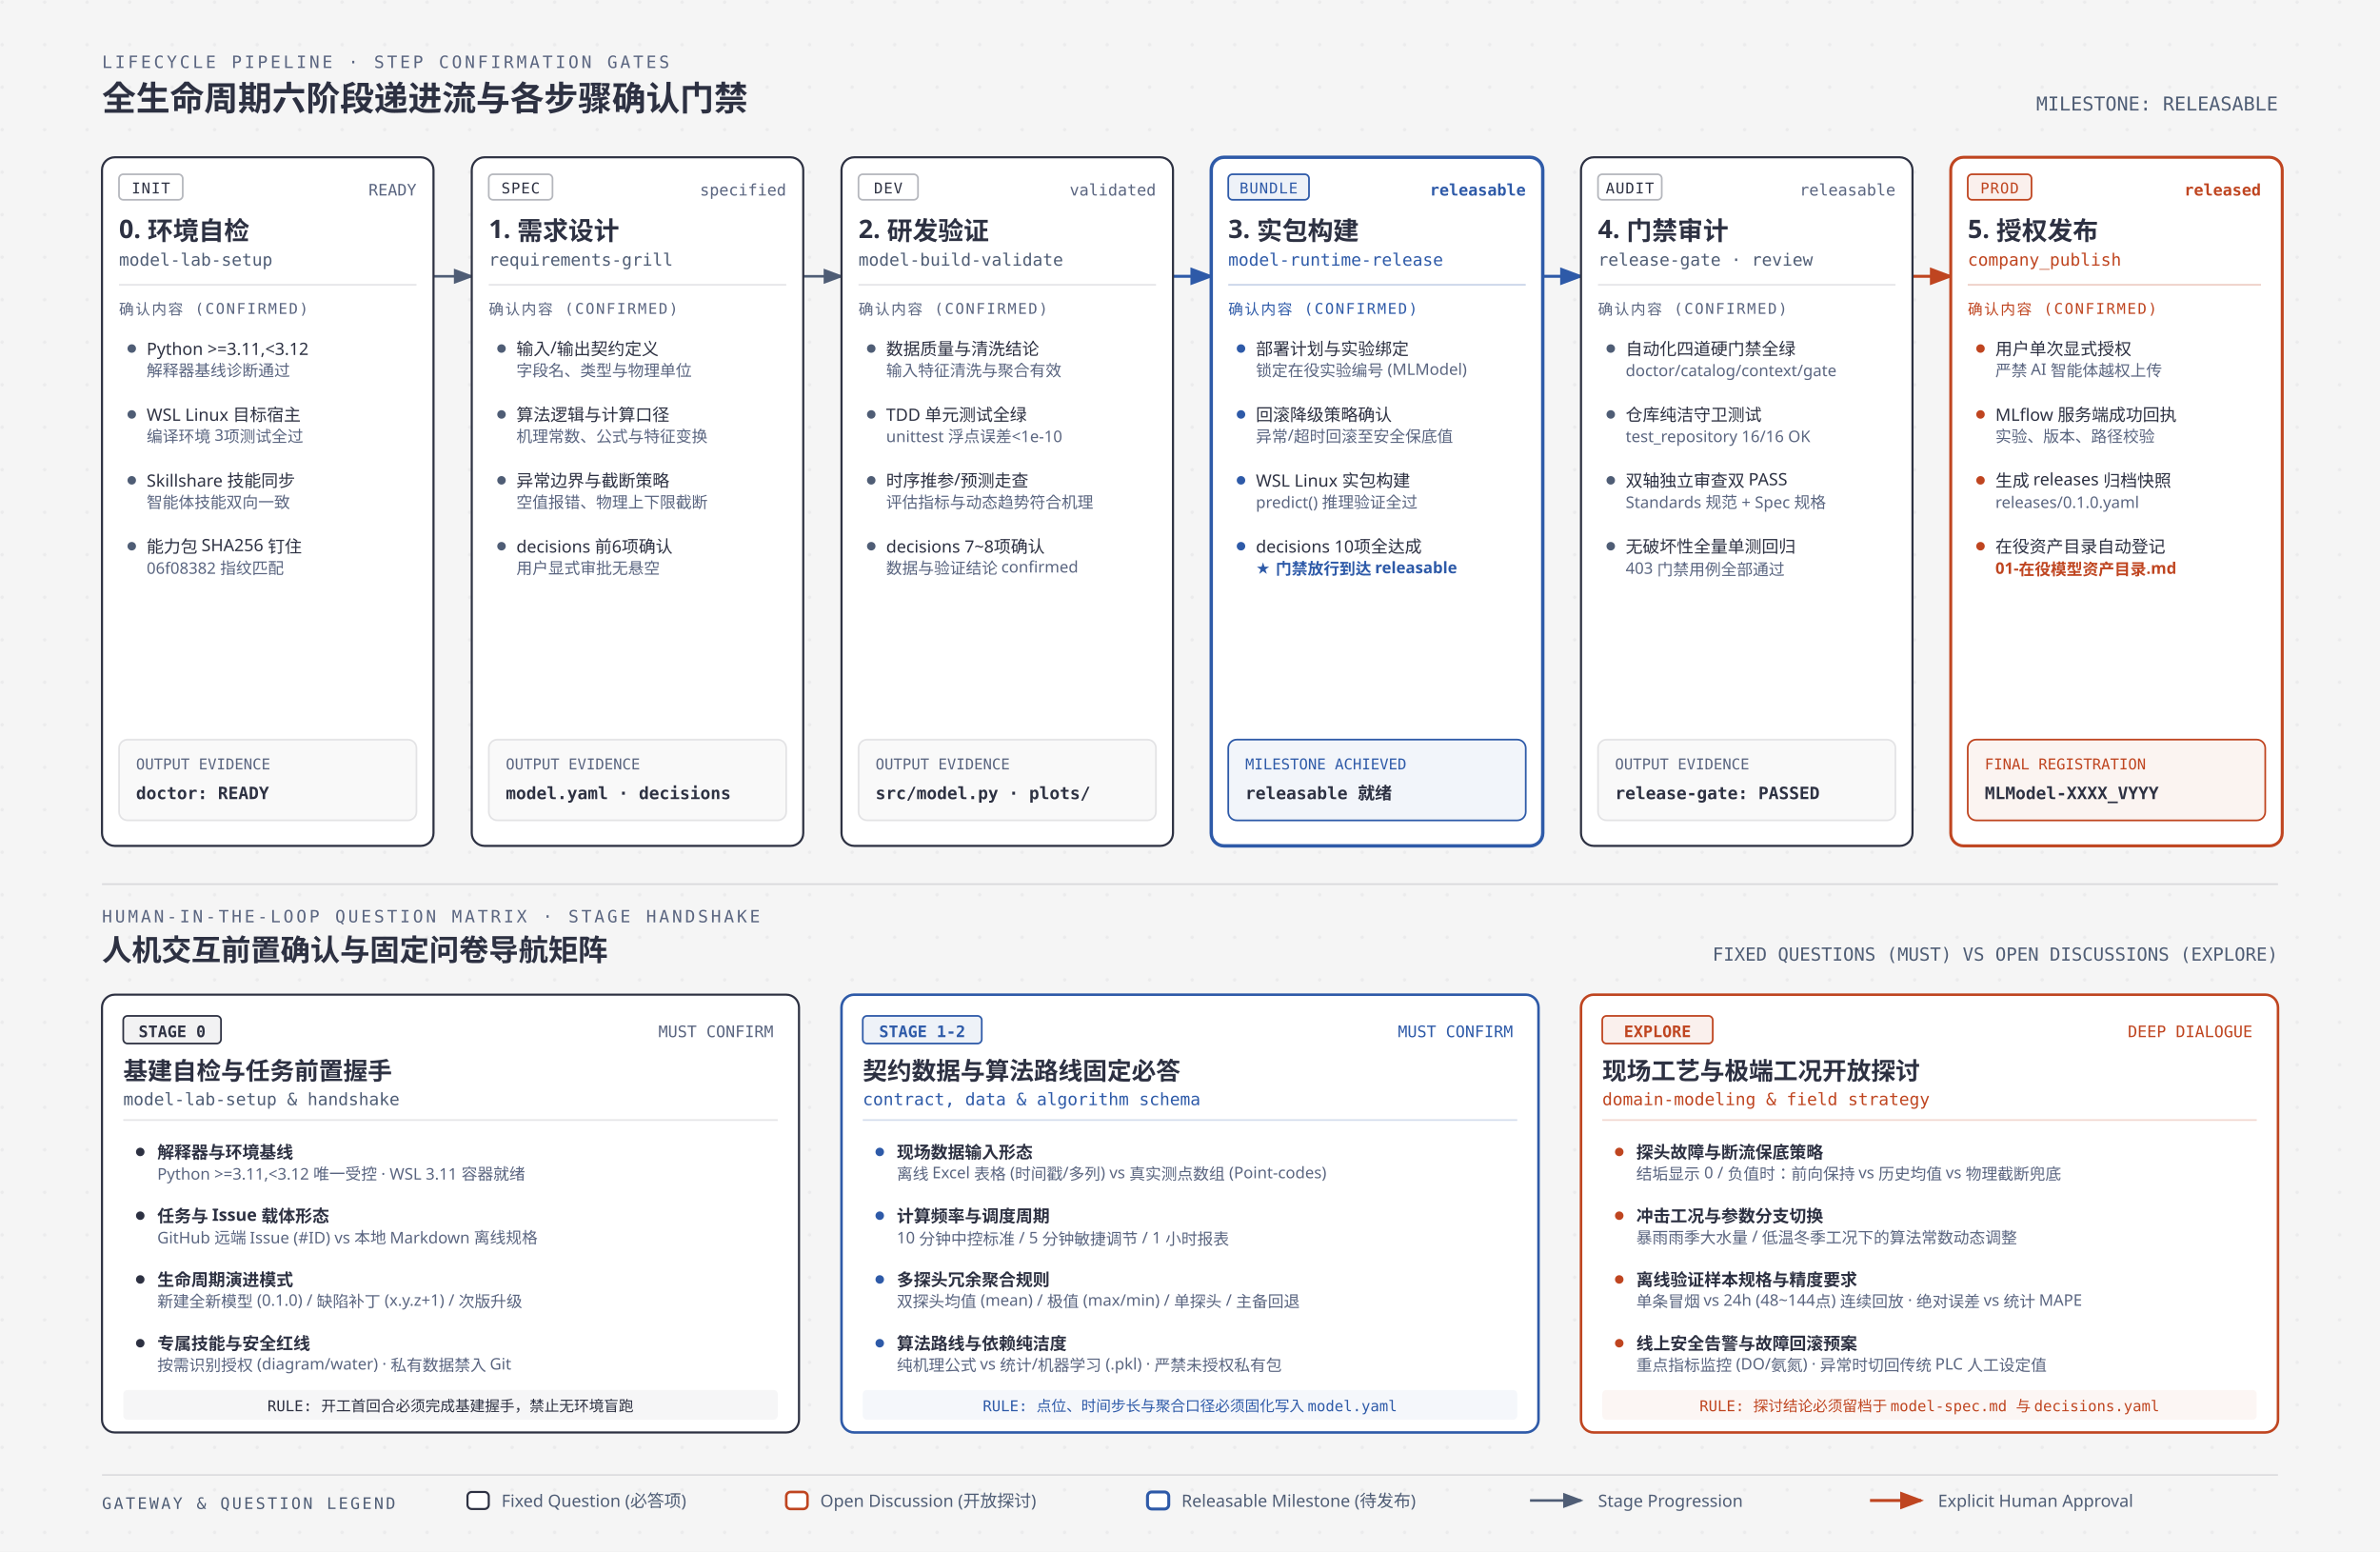
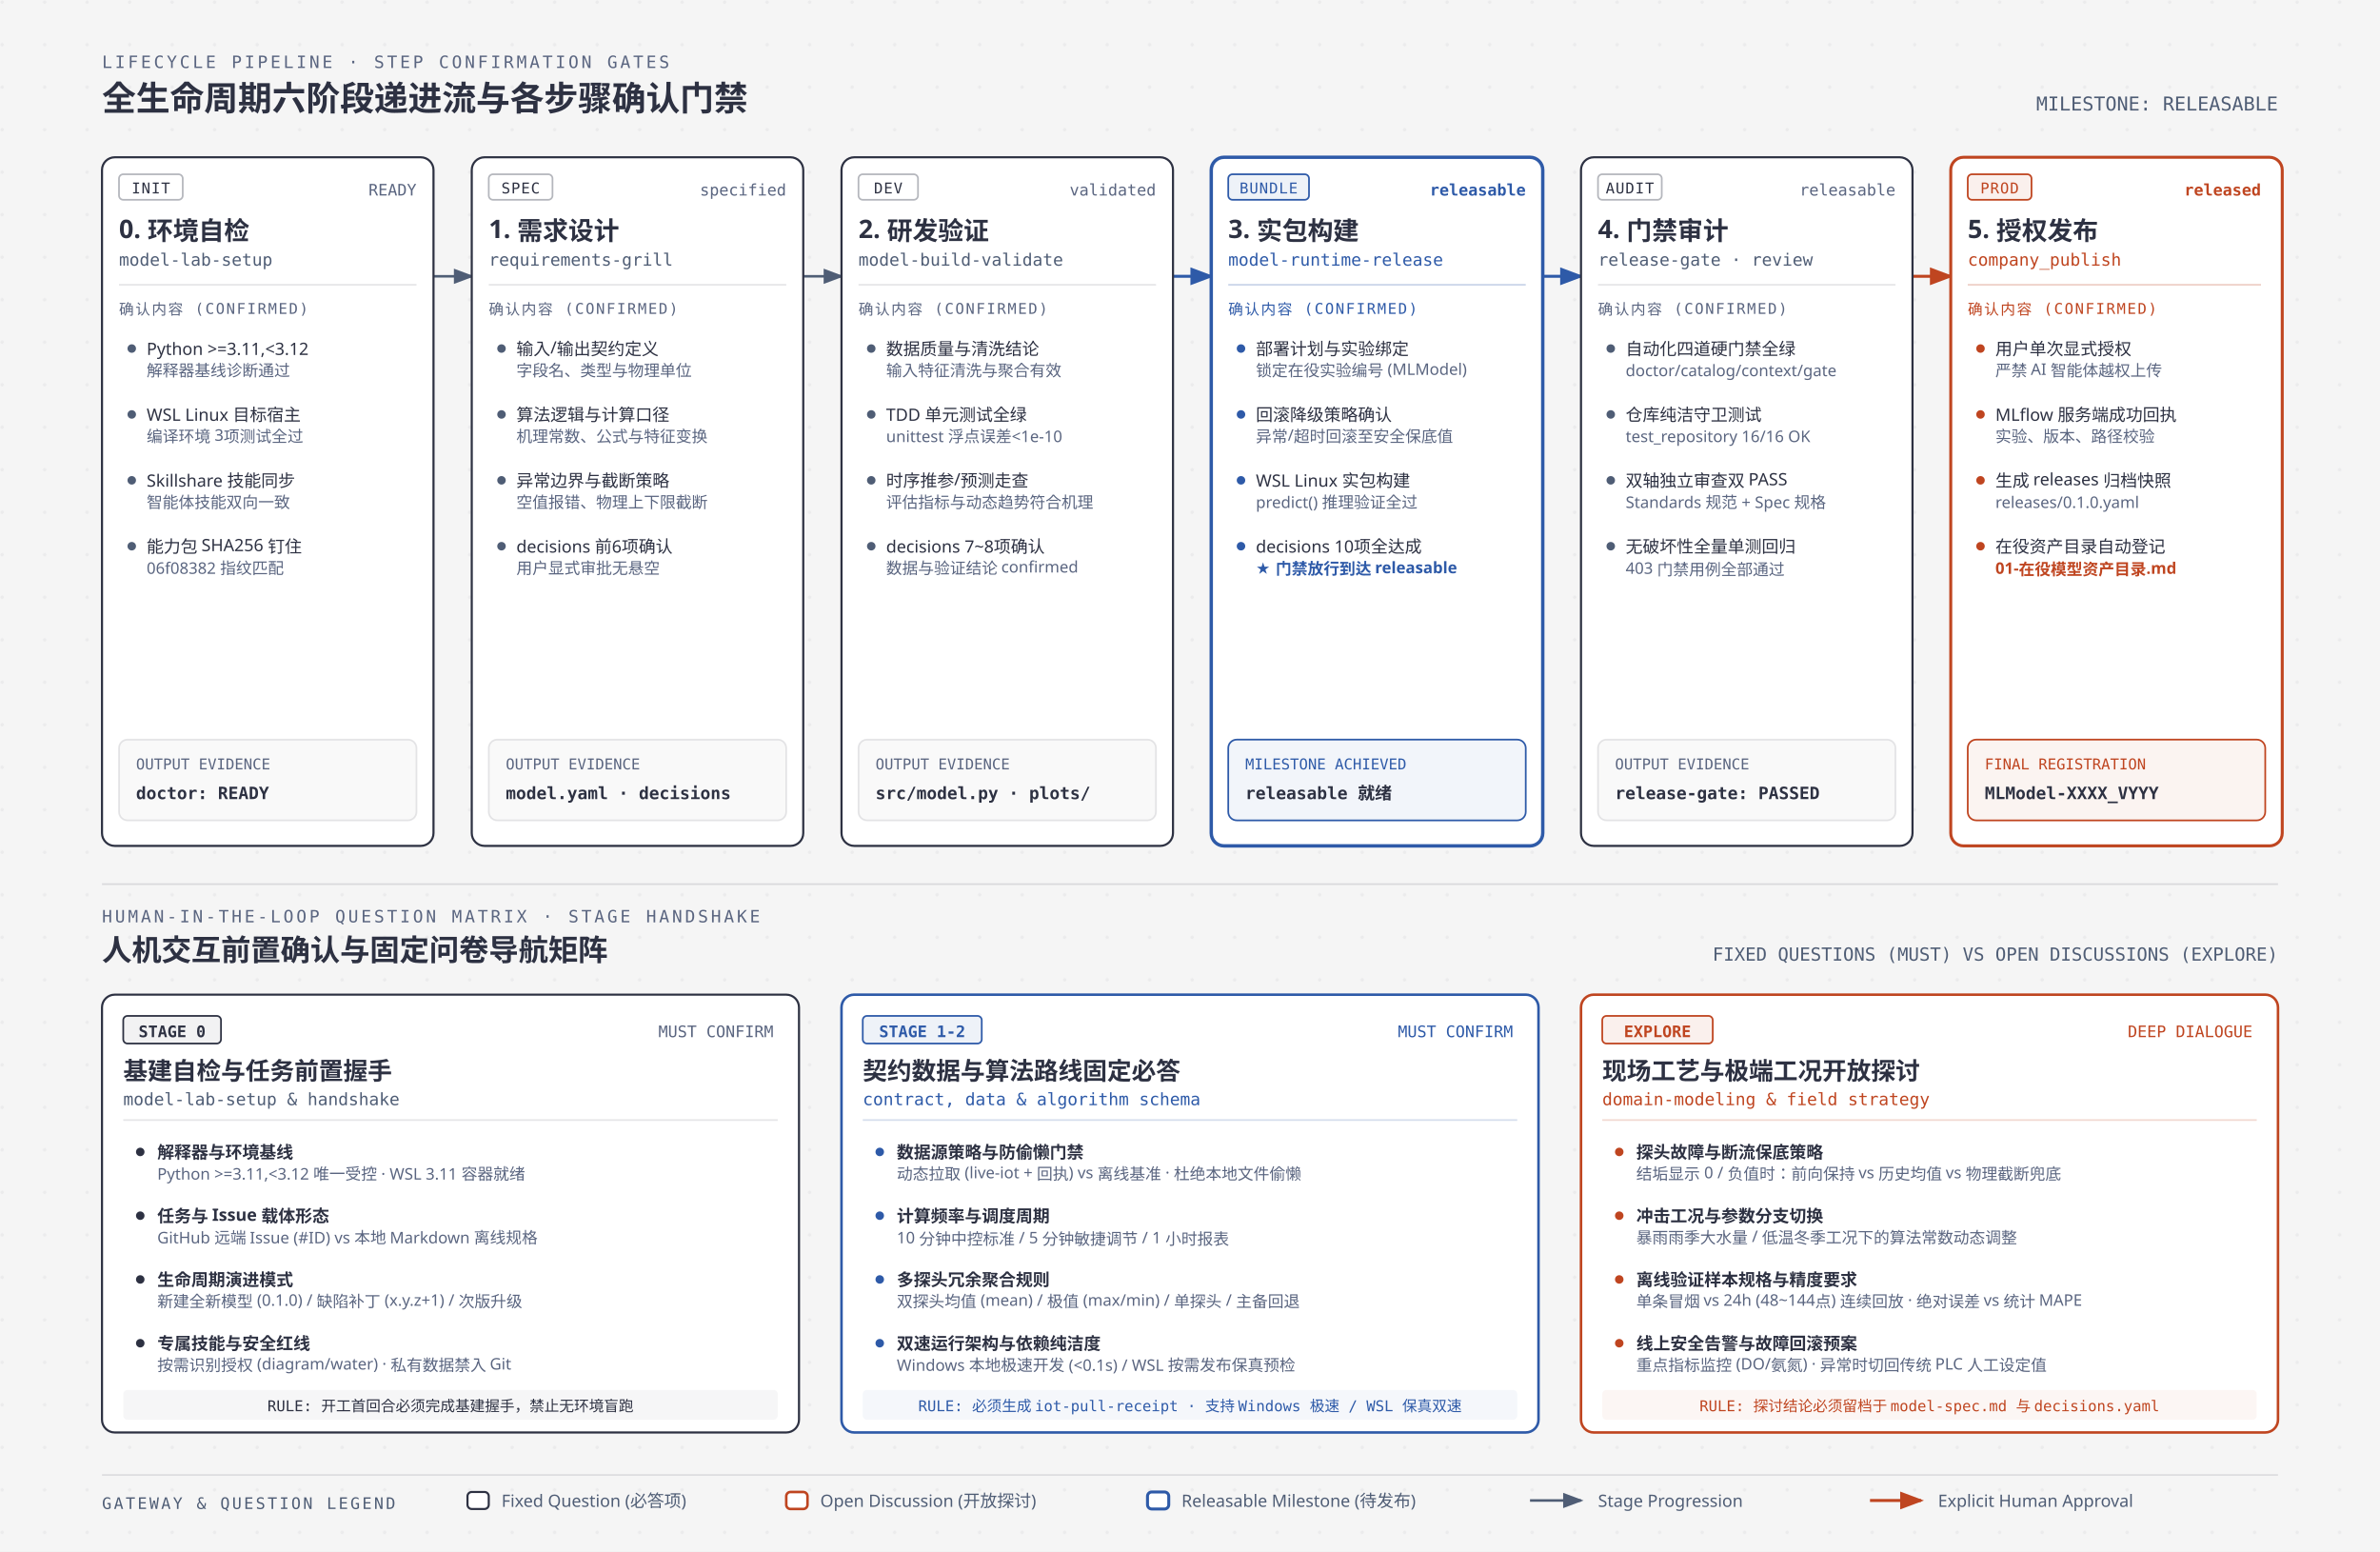
<svg xmlns="http://www.w3.org/2000/svg" viewBox="0 0 1120 730" role="img" aria-labelledby="lifecycle-pipeline-title lifecycle-pipeline-desc">
  <defs>
    <pattern id="grid-dots" width="20" height="20" patternUnits="userSpaceOnUse">
      <circle cx="1" cy="1" r="0.8" fill="rgba(45,49,66,0.08)" />
    </pattern>
    <marker id="pipe-arrow" markerWidth="8" markerHeight="6" refX="7" refY="3" orient="auto">
      <polygon points="0 0, 8 3, 0 6" fill="#4f5d75" />
    </marker>
    <marker id="pipe-arrow-accent" markerWidth="8" markerHeight="6" refX="7" refY="3" orient="auto">
      <polygon points="0 0, 8 3, 0 6" fill="#bf4520" />
    </marker>
    <marker id="pipe-arrow-blue" markerWidth="8" markerHeight="6" refX="7" refY="3" orient="auto">
      <polygon points="0 0, 8 3, 0 6" fill="#2e5aa8" />
    </marker>
  </defs>
  <rect width="100%" height="100%" fill="#f5f5f5" />
  <rect width="100%" height="100%" fill="url(#grid-dots)" opacity="0.6" />
  <text x="48" y="32" fill="#5a6580" font-size="8" font-family="'Geist Mono', monospace" letter-spacing="0.16em">LIFECYCLE PIPELINE · STEP CONFIRMATION GATES</text>
  <text x="48" y="52" fill="#2d3142" font-size="16" font-family="'Playfair Display', Georgia, serif" font-weight="600">全生命周期六阶段递进流与各步骤确认门禁</text>
  <text x="1072" y="52" fill="#4f5d75" font-size="9" font-family="'Geist Mono', monospace" text-anchor="end">MILESTONE: RELEASABLE</text>
  <line x1="204" y1="130" x2="222" y2="130" stroke="#4f5d75" stroke-width="1.2" marker-end="url(#pipe-arrow)" />
  <line x1="378" y1="130" x2="396" y2="130" stroke="#4f5d75" stroke-width="1.2" marker-end="url(#pipe-arrow)" />
  <line x1="552" y1="130" x2="570" y2="130" stroke="#2e5aa8" stroke-width="1.4" marker-end="url(#pipe-arrow-blue)" />
  <line x1="726" y1="130" x2="744" y2="130" stroke="#2e5aa8" stroke-width="1.4" marker-end="url(#pipe-arrow-blue)" />
  <line x1="900" y1="130" x2="918" y2="130" stroke="#bf4520" stroke-width="1.4" marker-end="url(#pipe-arrow-accent)" />
  <rect x="48" y="74" width="156" height="324" rx="6" fill="#ffffff" stroke="#2d3142" stroke-width="1" />
  <rect x="56" y="82" width="30" height="12" rx="2" fill="transparent" stroke="rgba(45,49,66,0.35)" stroke-width="0.8" />
  <text x="71" y="91" fill="#2d3142" font-size="7" font-family="'Geist Mono', monospace" text-anchor="middle" letter-spacing="0.06em">INIT</text>
  <text x="196" y="92" fill="#5a6580" font-size="7.5" font-family="'Geist Mono', monospace" text-anchor="end">READY</text>
  <text x="56" y="112" fill="#2d3142" font-size="12" font-family="'Geist', sans-serif" font-weight="600">0. 环境自检</text>
  <text x="56" y="125" fill="#4f5d75" font-size="8" font-family="'Geist Mono', monospace">model-lab-setup</text>
  <line x1="56" y1="134" x2="196" y2="134" stroke="rgba(45,49,66,0.12)" stroke-width="0.8" />
  <text x="56" y="148" fill="#5a6580" font-size="7" font-family="'Geist Mono', monospace" letter-spacing="0.1em">确认内容 (CONFIRMED)</text>
  <circle cx="62" cy="164" r="2" fill="#4f5d75" />
  <text x="69" y="167" fill="#2d3142" font-size="8" font-family="'Geist', sans-serif">Python &gt;=3.11,&lt;3.12</text>
  <text x="69" y="177" fill="#5a6580" font-size="7.5" font-family="'Geist', sans-serif">解释器基线诊断通过</text>
  <circle cx="62" cy="195" r="2" fill="#4f5d75" />
  <text x="69" y="198" fill="#2d3142" font-size="8" font-family="'Geist', sans-serif">WSL Linux 目标宿主</text>
  <text x="69" y="208" fill="#5a6580" font-size="7.5" font-family="'Geist', sans-serif">编译环境 3项测试全过</text>
  <circle cx="62" cy="226" r="2" fill="#4f5d75" />
  <text x="69" y="229" fill="#2d3142" font-size="8" font-family="'Geist', sans-serif">Skillshare 技能同步</text>
  <text x="69" y="239" fill="#5a6580" font-size="7.5" font-family="'Geist', sans-serif">智能体技能双向一致</text>
  <circle cx="62" cy="257" r="2" fill="#4f5d75" />
  <text x="69" y="260" fill="#2d3142" font-size="8" font-family="'Geist', sans-serif">能力包 SHA256 钉住</text>
  <text x="69" y="270" fill="#5a6580" font-size="7.5" font-family="'Geist', sans-serif">06f08382 指纹匹配</text>
  <rect x="56" y="348" width="140" height="38" rx="4" fill="rgba(45,49,66,0.03)" stroke="rgba(45,49,66,0.12)" stroke-width="0.8" />
  <text x="64" y="362" fill="#5a6580" font-size="7" font-family="'Geist Mono', monospace">OUTPUT EVIDENCE</text>
  <text x="64" y="376" fill="#2d3142" font-size="8" font-family="'Geist Mono', monospace" font-weight="600">doctor: READY</text>
  <rect x="222" y="74" width="156" height="324" rx="6" fill="#ffffff" stroke="#2d3142" stroke-width="1" />
  <rect x="230" y="82" width="30" height="12" rx="2" fill="transparent" stroke="rgba(45,49,66,0.35)" stroke-width="0.8" />
  <text x="245" y="91" fill="#2d3142" font-size="7" font-family="'Geist Mono', monospace" text-anchor="middle" letter-spacing="0.06em">SPEC</text>
  <text x="370" y="92" fill="#5a6580" font-size="7.5" font-family="'Geist Mono', monospace" text-anchor="end">specified</text>
  <text x="230" y="112" fill="#2d3142" font-size="12" font-family="'Geist', sans-serif" font-weight="600">1. 需求设计</text>
  <text x="230" y="125" fill="#4f5d75" font-size="8" font-family="'Geist Mono', monospace">requirements-grill</text>
  <line x1="230" y1="134" x2="370" y2="134" stroke="rgba(45,49,66,0.12)" stroke-width="0.8" />
  <text x="230" y="148" fill="#5a6580" font-size="7" font-family="'Geist Mono', monospace" letter-spacing="0.1em">确认内容 (CONFIRMED)</text>
  <circle cx="236" cy="164" r="2" fill="#4f5d75" />
  <text x="243" y="167" fill="#2d3142" font-size="8" font-family="'Geist', sans-serif">输入/输出契约定义</text>
  <text x="243" y="177" fill="#5a6580" font-size="7.5" font-family="'Geist', sans-serif">字段名、类型与物理单位</text>
  <circle cx="236" cy="195" r="2" fill="#4f5d75" />
  <text x="243" y="198" fill="#2d3142" font-size="8" font-family="'Geist', sans-serif">算法逻辑与计算口径</text>
  <text x="243" y="208" fill="#5a6580" font-size="7.5" font-family="'Geist', sans-serif">机理常数、公式与特征变换</text>
  <circle cx="236" cy="226" r="2" fill="#4f5d75" />
  <text x="243" y="229" fill="#2d3142" font-size="8" font-family="'Geist', sans-serif">异常边界与截断策略</text>
  <text x="243" y="239" fill="#5a6580" font-size="7.5" font-family="'Geist', sans-serif">空值报错、物理上下限截断</text>
  <circle cx="236" cy="257" r="2" fill="#4f5d75" />
  <text x="243" y="260" fill="#2d3142" font-size="8" font-family="'Geist', sans-serif">decisions 前6项确认</text>
  <text x="243" y="270" fill="#5a6580" font-size="7.5" font-family="'Geist', sans-serif">用户显式审批无悬空</text>
  <rect x="230" y="348" width="140" height="38" rx="4" fill="rgba(45,49,66,0.03)" stroke="rgba(45,49,66,0.12)" stroke-width="0.8" />
  <text x="238" y="362" fill="#5a6580" font-size="7" font-family="'Geist Mono', monospace">OUTPUT EVIDENCE</text>
  <text x="238" y="376" fill="#2d3142" font-size="8" font-family="'Geist Mono', monospace" font-weight="600">model.yaml · decisions</text>
  <rect x="396" y="74" width="156" height="324" rx="6" fill="#ffffff" stroke="#2d3142" stroke-width="1" />
  <rect x="404" y="82" width="28" height="12" rx="2" fill="transparent" stroke="rgba(45,49,66,0.35)" stroke-width="0.8" />
  <text x="418" y="91" fill="#2d3142" font-size="7" font-family="'Geist Mono', monospace" text-anchor="middle" letter-spacing="0.06em">DEV</text>
  <text x="544" y="92" fill="#5a6580" font-size="7.5" font-family="'Geist Mono', monospace" text-anchor="end">validated</text>
  <text x="404" y="112" fill="#2d3142" font-size="12" font-family="'Geist', sans-serif" font-weight="600">2. 研发验证</text>
  <text x="404" y="125" fill="#4f5d75" font-size="8" font-family="'Geist Mono', monospace">model-build-validate</text>
  <line x1="404" y1="134" x2="544" y2="134" stroke="rgba(45,49,66,0.12)" stroke-width="0.8" />
  <text x="404" y="148" fill="#5a6580" font-size="7" font-family="'Geist Mono', monospace" letter-spacing="0.1em">确认内容 (CONFIRMED)</text>
  <circle cx="410" cy="164" r="2" fill="#4f5d75" />
  <text x="417" y="167" fill="#2d3142" font-size="8" font-family="'Geist', sans-serif">数据质量与清洗结论</text>
  <text x="417" y="177" fill="#5a6580" font-size="7.5" font-family="'Geist', sans-serif">输入特征清洗与聚合有效</text>
  <circle cx="410" cy="195" r="2" fill="#4f5d75" />
  <text x="417" y="198" fill="#2d3142" font-size="8" font-family="'Geist', sans-serif">TDD 单元测试全绿</text>
  <text x="417" y="208" fill="#5a6580" font-size="7.5" font-family="'Geist', sans-serif">unittest 浮点误差&lt;1e-10</text>
  <circle cx="410" cy="226" r="2" fill="#4f5d75" />
  <text x="417" y="229" fill="#2d3142" font-size="8" font-family="'Geist', sans-serif">时序推参/预测走查</text>
  <text x="417" y="239" fill="#5a6580" font-size="7.5" font-family="'Geist', sans-serif">评估指标与动态趋势符合机理</text>
  <circle cx="410" cy="257" r="2" fill="#4f5d75" />
  <text x="417" y="260" fill="#2d3142" font-size="8" font-family="'Geist', sans-serif">decisions 7~8项确认</text>
  <text x="417" y="270" fill="#5a6580" font-size="7.5" font-family="'Geist', sans-serif">数据与验证结论 confirmed</text>
  <rect x="404" y="348" width="140" height="38" rx="4" fill="rgba(45,49,66,0.03)" stroke="rgba(45,49,66,0.12)" stroke-width="0.8" />
  <text x="412" y="362" fill="#5a6580" font-size="7" font-family="'Geist Mono', monospace">OUTPUT EVIDENCE</text>
  <text x="412" y="376" fill="#2d3142" font-size="8" font-family="'Geist Mono', monospace" font-weight="600">src/model.py · plots/</text>
  <rect x="570" y="74" width="156" height="324" rx="6" fill="#ffffff" stroke="#2e5aa8" stroke-width="1.6" />
  <rect x="578" y="82" width="38" height="12" rx="2" fill="rgba(46,90,168,0.08)" stroke="#2e5aa8" stroke-width="0.8" />
  <text x="597" y="91" fill="#2e5aa8" font-size="7" font-family="'Geist Mono', monospace" text-anchor="middle" letter-spacing="0.06em">BUNDLE</text>
  <text x="718" y="92" fill="#2e5aa8" font-size="7.5" font-family="'Geist Mono', monospace" font-weight="600" text-anchor="end">releasable</text>
  <text x="578" y="112" fill="#2d3142" font-size="12" font-family="'Geist', sans-serif" font-weight="600">3. 实包构建</text>
  <text x="578" y="125" fill="#2e5aa8" font-size="8" font-family="'Geist Mono', monospace">model-runtime-release</text>
  <line x1="578" y1="134" x2="718" y2="134" stroke="rgba(46,90,168,0.25)" stroke-width="0.8" />
  <text x="578" y="148" fill="#2e5aa8" font-size="7" font-family="'Geist Mono', monospace" letter-spacing="0.1em">确认内容 (CONFIRMED)</text>
  <circle cx="584" cy="164" r="2" fill="#2e5aa8" />
  <text x="591" y="167" fill="#2d3142" font-size="8" font-family="'Geist', sans-serif">部署计划与实验绑定</text>
  <text x="591" y="177" fill="#5a6580" font-size="7.5" font-family="'Geist', sans-serif">锁定在役实验编号 (MLModel)</text>
  <circle cx="584" cy="195" r="2" fill="#2e5aa8" />
  <text x="591" y="198" fill="#2d3142" font-size="8" font-family="'Geist', sans-serif">回滚降级策略确认</text>
  <text x="591" y="208" fill="#5a6580" font-size="7.5" font-family="'Geist', sans-serif">异常/超时回滚至安全保底值</text>
  <circle cx="584" cy="226" r="2" fill="#2e5aa8" />
  <text x="591" y="229" fill="#2d3142" font-size="8" font-family="'Geist', sans-serif">WSL Linux 实包构建</text>
  <text x="591" y="239" fill="#5a6580" font-size="7.5" font-family="'Geist', sans-serif">predict() 推理验证全过</text>
  <circle cx="584" cy="257" r="2" fill="#2e5aa8" />
  <text x="591" y="260" fill="#2d3142" font-size="8" font-family="'Geist', sans-serif">decisions 10项全达成</text>
  <text x="591" y="270" fill="#2e5aa8" font-size="7.5" font-family="'Geist', sans-serif" font-weight="600">★ 门禁放行到达 releasable</text>
  <rect x="578" y="348" width="140" height="38" rx="4" fill="rgba(46,90,168,0.06)" stroke="#2e5aa8" stroke-width="0.8" />
  <text x="586" y="362" fill="#2e5aa8" font-size="7" font-family="'Geist Mono', monospace">MILESTONE ACHIEVED</text>
  <text x="586" y="376" fill="#2d3142" font-size="8" font-family="'Geist Mono', monospace" font-weight="600">releasable 就绪</text>
  <rect x="744" y="74" width="156" height="324" rx="6" fill="#ffffff" stroke="#2d3142" stroke-width="1" />
  <rect x="752" y="82" width="30" height="12" rx="2" fill="transparent" stroke="rgba(45,49,66,0.35)" stroke-width="0.8" />
  <text x="767" y="91" fill="#2d3142" font-size="7" font-family="'Geist Mono', monospace" text-anchor="middle" letter-spacing="0.06em">AUDIT</text>
  <text x="892" y="92" fill="#5a6580" font-size="7.5" font-family="'Geist Mono', monospace" text-anchor="end">releasable</text>
  <text x="752" y="112" fill="#2d3142" font-size="12" font-family="'Geist', sans-serif" font-weight="600">4. 门禁审计</text>
  <text x="752" y="125" fill="#4f5d75" font-size="8" font-family="'Geist Mono', monospace">release-gate · review</text>
  <line x1="752" y1="134" x2="892" y2="134" stroke="rgba(45,49,66,0.12)" stroke-width="0.8" />
  <text x="752" y="148" fill="#5a6580" font-size="7" font-family="'Geist Mono', monospace" letter-spacing="0.1em">确认内容 (CONFIRMED)</text>
  <circle cx="758" cy="164" r="2" fill="#4f5d75" />
  <text x="765" y="167" fill="#2d3142" font-size="8" font-family="'Geist', sans-serif">自动化四道硬门禁全绿</text>
  <text x="765" y="177" fill="#5a6580" font-size="7.5" font-family="'Geist', sans-serif">doctor/catalog/context/gate</text>
  <circle cx="758" cy="195" r="2" fill="#4f5d75" />
  <text x="765" y="198" fill="#2d3142" font-size="8" font-family="'Geist', sans-serif">仓库纯洁守卫测试</text>
  <text x="765" y="208" fill="#5a6580" font-size="7.5" font-family="'Geist', sans-serif">test_repository 16/16 OK</text>
  <circle cx="758" cy="226" r="2" fill="#4f5d75" />
  <text x="765" y="229" fill="#2d3142" font-size="8" font-family="'Geist', sans-serif">双轴独立审查双 PASS</text>
  <text x="765" y="239" fill="#5a6580" font-size="7.5" font-family="'Geist', sans-serif">Standards 规范 + Spec 规格</text>
  <circle cx="758" cy="257" r="2" fill="#4f5d75" />
  <text x="765" y="260" fill="#2d3142" font-size="8" font-family="'Geist', sans-serif">无破坏性全量单测回归</text>
  <text x="765" y="270" fill="#5a6580" font-size="7.5" font-family="'Geist', sans-serif">403 门禁用例全部通过</text>
  <rect x="752" y="348" width="140" height="38" rx="4" fill="rgba(45,49,66,0.03)" stroke="rgba(45,49,66,0.12)" stroke-width="0.8" />
  <text x="760" y="362" fill="#5a6580" font-size="7" font-family="'Geist Mono', monospace">OUTPUT EVIDENCE</text>
  <text x="760" y="376" fill="#2d3142" font-size="8" font-family="'Geist Mono', monospace" font-weight="600">release-gate: PASSED</text>
  <rect x="918" y="74" width="156" height="324" rx="6" fill="#ffffff" stroke="#bf4520" stroke-width="1.4" />
  <rect x="926" y="82" width="30" height="12" rx="2" fill="rgba(191,69,32,0.08)" stroke="#bf4520" stroke-width="0.8" />
  <text x="941" y="91" fill="#bf4520" font-size="7" font-family="'Geist Mono', monospace" text-anchor="middle" letter-spacing="0.06em">PROD</text>
  <text x="1064" y="92" fill="#bf4520" font-size="7.5" font-family="'Geist Mono', monospace" font-weight="600" text-anchor="end">released</text>
  <text x="926" y="112" fill="#2d3142" font-size="12" font-family="'Geist', sans-serif" font-weight="600">5. 授权发布</text>
  <text x="926" y="125" fill="#bf4520" font-size="8" font-family="'Geist Mono', monospace">company_publish</text>
  <line x1="926" y1="134" x2="1064" y2="134" stroke="rgba(191,69,32,0.25)" stroke-width="0.8" />
  <text x="926" y="148" fill="#bf4520" font-size="7" font-family="'Geist Mono', monospace" letter-spacing="0.1em">确认内容 (CONFIRMED)</text>
  <circle cx="932" cy="164" r="2" fill="#bf4520" />
  <text x="939" y="167" fill="#2d3142" font-size="8" font-family="'Geist', sans-serif">用户单次显式授权</text>
  <text x="939" y="177" fill="#5a6580" font-size="7.5" font-family="'Geist', sans-serif">严禁 AI 智能体越权上传</text>
  <circle cx="932" cy="195" r="2" fill="#bf4520" />
  <text x="939" y="198" fill="#2d3142" font-size="8" font-family="'Geist', sans-serif">MLflow 服务端成功回执</text>
  <text x="939" y="208" fill="#5a6580" font-size="7.5" font-family="'Geist', sans-serif">实验、版本、路径校验</text>
  <circle cx="932" cy="226" r="2" fill="#bf4520" />
  <text x="939" y="229" fill="#2d3142" font-size="8" font-family="'Geist', sans-serif">生成 releases 归档快照</text>
  <text x="939" y="239" fill="#5a6580" font-size="7.5" font-family="'Geist', sans-serif">releases/0.1.0.yaml</text>
  <circle cx="932" cy="257" r="2" fill="#bf4520" />
  <text x="939" y="260" fill="#2d3142" font-size="8" font-family="'Geist', sans-serif">在役资产目录自动登记</text>
  <text x="939" y="270" fill="#bf4520" font-size="7.5" font-family="'Geist', sans-serif" font-weight="600">01-在役模型资产目录.md</text>
  <rect x="926" y="348" width="140" height="38" rx="4" fill="rgba(191,69,32,0.06)" stroke="#bf4520" stroke-width="0.8" />
  <text x="934" y="362" fill="#bf4520" font-size="7" font-family="'Geist Mono', monospace">FINAL REGISTRATION</text>
  <text x="934" y="376" fill="#2d3142" font-size="8" font-family="'Geist Mono', monospace" font-weight="600">MLModel-XXXX_VYYY</text>
  <line x1="48" y1="416" x2="1072" y2="416" stroke="rgba(45,49,66,0.14)" stroke-width="0.8" />
  <text x="48" y="434" fill="#5a6580" font-size="8" font-family="'Geist Mono', monospace" letter-spacing="0.16em">HUMAN-IN-THE-LOOP QUESTION MATRIX · STAGE HANDSHAKE</text>
  <text x="48" y="452" fill="#2d3142" font-size="14" font-family="'Playfair Display', Georgia, serif" font-weight="600">人机交互前置确认与固定问卷导航矩阵</text>
  <text x="1072" y="452" fill="#4f5d75" font-size="8.5" font-family="'Geist Mono', monospace" text-anchor="end">FIXED QUESTIONS (MUST) VS OPEN DISCUSSIONS (EXPLORE)</text>
  <rect x="48" y="468" width="328" height="206" rx="6" fill="#ffffff" stroke="#2d3142" stroke-width="1" />
  <rect x="58" y="478" width="46" height="13" rx="2" fill="rgba(45,49,66,0.06)" stroke="#2d3142" stroke-width="0.8" />
  <text x="81" y="488" fill="#2d3142" font-size="7.5" font-family="'Geist Mono', monospace" text-anchor="middle" font-weight="600">STAGE 0</text>
  <text x="364" y="488" fill="#5a6580" font-size="7.5" font-family="'Geist Mono', monospace" text-anchor="end">MUST CONFIRM</text>
  <text x="58" y="508" fill="#2d3142" font-size="11.5" font-family="'Geist', sans-serif" font-weight="600">基建自检与任务前置握手</text>
  <text x="58" y="520" fill="#4f5d75" font-size="8" font-family="'Geist Mono', monospace">model-lab-setup &amp; handshake</text>
  <line x1="58" y1="527" x2="366" y2="527" stroke="rgba(45,49,66,0.12)" stroke-width="0.8" />
  <circle cx="66" cy="542" r="2" fill="#2d3142" />
  <text x="74" y="545" fill="#2d3142" font-size="8" font-family="'Geist', sans-serif" font-weight="600">解释器与环境基线</text>
  <text x="74" y="555" fill="#5a6580" font-size="7.5" font-family="'Geist', sans-serif">Python &gt;=3.11,&lt;3.12 唯一受控 · WSL 3.11 容器就绪</text>
  <circle cx="66" cy="572" r="2" fill="#2d3142" />
  <text x="74" y="575" fill="#2d3142" font-size="8" font-family="'Geist', sans-serif" font-weight="600">任务与 Issue 载体形态</text>
  <text x="74" y="585" fill="#5a6580" font-size="7.5" font-family="'Geist', sans-serif">GitHub 远端 Issue (#ID) vs 本地 Markdown 离线规格</text>
  <circle cx="66" cy="602" r="2" fill="#2d3142" />
  <text x="74" y="605" fill="#2d3142" font-size="8" font-family="'Geist', sans-serif" font-weight="600">生命周期演进模式</text>
  <text x="74" y="615" fill="#5a6580" font-size="7.5" font-family="'Geist', sans-serif">新建全新模型 (0.1.0) / 缺陷补丁 (x.y.z+1) / 次版升级</text>
  <circle cx="66" cy="632" r="2" fill="#2d3142" />
  <text x="74" y="635" fill="#2d3142" font-size="8" font-family="'Geist', sans-serif" font-weight="600">专属技能与安全红线</text>
  <text x="74" y="645" fill="#5a6580" font-size="7.5" font-family="'Geist', sans-serif">按需识别授权 (diagram/water) · 私有数据禁入 Git</text>
  <rect x="58" y="654" width="308" height="14" rx="2" fill="rgba(45,49,66,0.04)" />
  <text x="212" y="664" fill="#2d3142" font-size="7" font-family="'Geist Mono', monospace" text-anchor="middle">RULE: 开工首回合必须完成基建握手，禁止无环境盲跑</text>
  <rect x="396" y="468" width="328" height="206" rx="6" fill="#ffffff" stroke="#2e5aa8" stroke-width="1.2" />
  <rect x="406" y="478" width="56" height="13" rx="2" fill="rgba(46,90,168,0.08)" stroke="#2e5aa8" stroke-width="0.8" />
  <text x="434" y="488" fill="#2e5aa8" font-size="7.5" font-family="'Geist Mono', monospace" text-anchor="middle" font-weight="600">STAGE 1-2</text>
  <text x="712" y="488" fill="#2e5aa8" font-size="7.5" font-family="'Geist Mono', monospace" text-anchor="end">MUST CONFIRM</text>
  <text x="406" y="508" fill="#2d3142" font-size="11.5" font-family="'Geist', sans-serif" font-weight="600">契约数据与算法路线固定必答</text>
  <text x="406" y="520" fill="#2e5aa8" font-size="8" font-family="'Geist Mono', monospace">contract, data &amp; algorithm schema</text>
  <line x1="406" y1="527" x2="714" y2="527" stroke="rgba(46,90,168,0.2)" stroke-width="0.8" />
  <circle cx="414" cy="542" r="2" fill="#2e5aa8" />
-   <text x="422" y="545" fill="#2d3142" font-size="8" font-family="'Geist', sans-serif" font-weight="600">现场数据输入形态</text>
-   <text x="422" y="555" fill="#5a6580" font-size="7.5" font-family="'Geist', sans-serif">离线 Excel 表格 (时间戳/多列) vs 真实测点数组 (Point-codes)</text>
+   <text x="422" y="545" fill="#2d3142" font-size="8" font-family="'Geist', sans-serif" font-weight="600">数据源策略与防偷懒门禁</text>
+   <text x="422" y="555" fill="#5a6580" font-size="7.5" font-family="'Geist', sans-serif">动态拉取 (live-iot + 回执) vs 离线基准 · 杜绝本地文件偷懒</text>
  <circle cx="414" cy="572" r="2" fill="#2e5aa8" />
  <text x="422" y="575" fill="#2d3142" font-size="8" font-family="'Geist', sans-serif" font-weight="600">计算频率与调度周期</text>
  <text x="422" y="585" fill="#5a6580" font-size="7.5" font-family="'Geist', sans-serif">10 分钟中控标准 / 5 分钟敏捷调节 / 1 小时报表</text>
  <circle cx="414" cy="602" r="2" fill="#2e5aa8" />
  <text x="422" y="605" fill="#2d3142" font-size="8" font-family="'Geist', sans-serif" font-weight="600">多探头冗余聚合规则</text>
  <text x="422" y="615" fill="#5a6580" font-size="7.5" font-family="'Geist', sans-serif">双探头均值 (mean) / 极值 (max/min) / 单探头 / 主备回退</text>
  <circle cx="414" cy="632" r="2" fill="#2e5aa8" />
-   <text x="422" y="635" fill="#2d3142" font-size="8" font-family="'Geist', sans-serif" font-weight="600">算法路线与依赖纯洁度</text>
-   <text x="422" y="645" fill="#5a6580" font-size="7.5" font-family="'Geist', sans-serif">纯机理公式 vs 统计/机器学习 (.pkl) · 严禁未授权私有包</text>
+   <text x="422" y="635" fill="#2d3142" font-size="8" font-family="'Geist', sans-serif" font-weight="600">双速运行架构与依赖纯洁度</text>
+   <text x="422" y="645" fill="#5a6580" font-size="7.5" font-family="'Geist', sans-serif">Windows 本地极速开发 (&lt;0.1s) / WSL 按需发布保真预检</text>
  <rect x="406" y="654" width="308" height="14" rx="2" fill="rgba(46,90,168,0.05)" />
-   <text x="560" y="664" fill="#2e5aa8" font-size="7" font-family="'Geist Mono', monospace" text-anchor="middle">RULE: 点位、时间步长与聚合口径必须固化写入 model.yaml</text>
+   <text x="560" y="664" fill="#2e5aa8" font-size="7" font-family="'Geist Mono', monospace" text-anchor="middle">RULE: 必须生成 iot-pull-receipt · 支持 Windows 极速 / WSL 保真双速</text>
  <rect x="744" y="468" width="328" height="206" rx="6" fill="#ffffff" stroke="#bf4520" stroke-width="1.2" />
  <rect x="754" y="478" width="52" height="13" rx="2" fill="rgba(191,69,32,0.08)" stroke="#bf4520" stroke-width="0.8" />
  <text x="780" y="488" fill="#bf4520" font-size="7.5" font-family="'Geist Mono', monospace" text-anchor="middle" font-weight="600">EXPLORE</text>
  <text x="1060" y="488" fill="#bf4520" font-size="7.5" font-family="'Geist Mono', monospace" text-anchor="end">DEEP DIALOGUE</text>
  <text x="754" y="508" fill="#2d3142" font-size="11.5" font-family="'Geist', sans-serif" font-weight="600">现场工艺与极端工况开放探讨</text>
  <text x="754" y="520" fill="#bf4520" font-size="8" font-family="'Geist Mono', monospace">domain-modeling &amp; field strategy</text>
  <line x1="754" y1="527" x2="1062" y2="527" stroke="rgba(191,69,32,0.2)" stroke-width="0.8" />
  <circle cx="762" cy="542" r="2" fill="#bf4520" />
  <text x="770" y="545" fill="#2d3142" font-size="8" font-family="'Geist', sans-serif" font-weight="600">探头故障与断流保底策略</text>
  <text x="770" y="555" fill="#5a6580" font-size="7.5" font-family="'Geist', sans-serif">结垢显示 0 / 负值时：前向保持 vs 历史均值 vs 物理截断兜底</text>
  <circle cx="762" cy="572" r="2" fill="#bf4520" />
  <text x="770" y="575" fill="#2d3142" font-size="8" font-family="'Geist', sans-serif" font-weight="600">冲击工况与参数分支切换</text>
  <text x="770" y="585" fill="#5a6580" font-size="7.5" font-family="'Geist', sans-serif">暴雨雨季大水量 / 低温冬季工况下的算法常数动态调整</text>
  <circle cx="762" cy="602" r="2" fill="#bf4520" />
  <text x="770" y="605" fill="#2d3142" font-size="8" font-family="'Geist', sans-serif" font-weight="600">离线验证样本规格与精度要求</text>
  <text x="770" y="615" fill="#5a6580" font-size="7.5" font-family="'Geist', sans-serif">单条冒烟 vs 24h (48~144点) 连续回放 · 绝对误差 vs 统计 MAPE</text>
  <circle cx="762" cy="632" r="2" fill="#bf4520" />
  <text x="770" y="635" fill="#2d3142" font-size="8" font-family="'Geist', sans-serif" font-weight="600">线上安全告警与故障回滚预案</text>
  <text x="770" y="645" fill="#5a6580" font-size="7.5" font-family="'Geist', sans-serif">重点指标监控 (DO/氨氮) · 异常时切回传统 PLC 人工设定值</text>
  <rect x="754" y="654" width="308" height="14" rx="2" fill="rgba(191,69,32,0.05)" />
  <text x="908" y="664" fill="#bf4520" font-size="7" font-family="'Geist Mono', monospace" text-anchor="middle">RULE: 探讨结论必须留档于 model-spec.md 与 decisions.yaml</text>
  <line x1="48" y1="694" x2="1072" y2="694" stroke="rgba(45,49,66,0.12)" stroke-width="0.8" />
  <text x="48" y="710" fill="#4f5d75" font-size="7.5" font-family="'Geist Mono', monospace" letter-spacing="0.14em">GATEWAY &amp; QUESTION LEGEND</text>
  <rect x="220" y="702" width="10" height="8" rx="2" fill="#ffffff" stroke="#2d3142" stroke-width="1" />
  <text x="236" y="709" fill="#4f5d75" font-size="8" font-family="'Geist', sans-serif">Fixed Question (必答项)</text>
  <rect x="370" y="702" width="10" height="8" rx="2" fill="#ffffff" stroke="#bf4520" stroke-width="1.2" />
  <text x="386" y="709" fill="#4f5d75" font-size="8" font-family="'Geist', sans-serif">Open Discussion (开放探讨)</text>
  <rect x="540" y="702" width="10" height="8" rx="2" fill="#ffffff" stroke="#2e5aa8" stroke-width="1.4" />
  <text x="556" y="709" fill="#4f5d75" font-size="8" font-family="'Geist', sans-serif">Releasable Milestone (待发布)</text>
  <line x1="720" y1="706" x2="744" y2="706" stroke="#4f5d75" stroke-width="1.2" marker-end="url(#pipe-arrow)" />
  <text x="752" y="709" fill="#4f5d75" font-size="8" font-family="'Geist', sans-serif">Stage Progression</text>
  <line x1="880" y1="706" x2="904" y2="706" stroke="#bf4520" stroke-width="1.4" marker-end="url(#pipe-arrow-accent)" />
  <text x="912" y="709" fill="#4f5d75" font-size="8" font-family="'Geist', sans-serif">Explicit Human Approval</text>
</svg>
